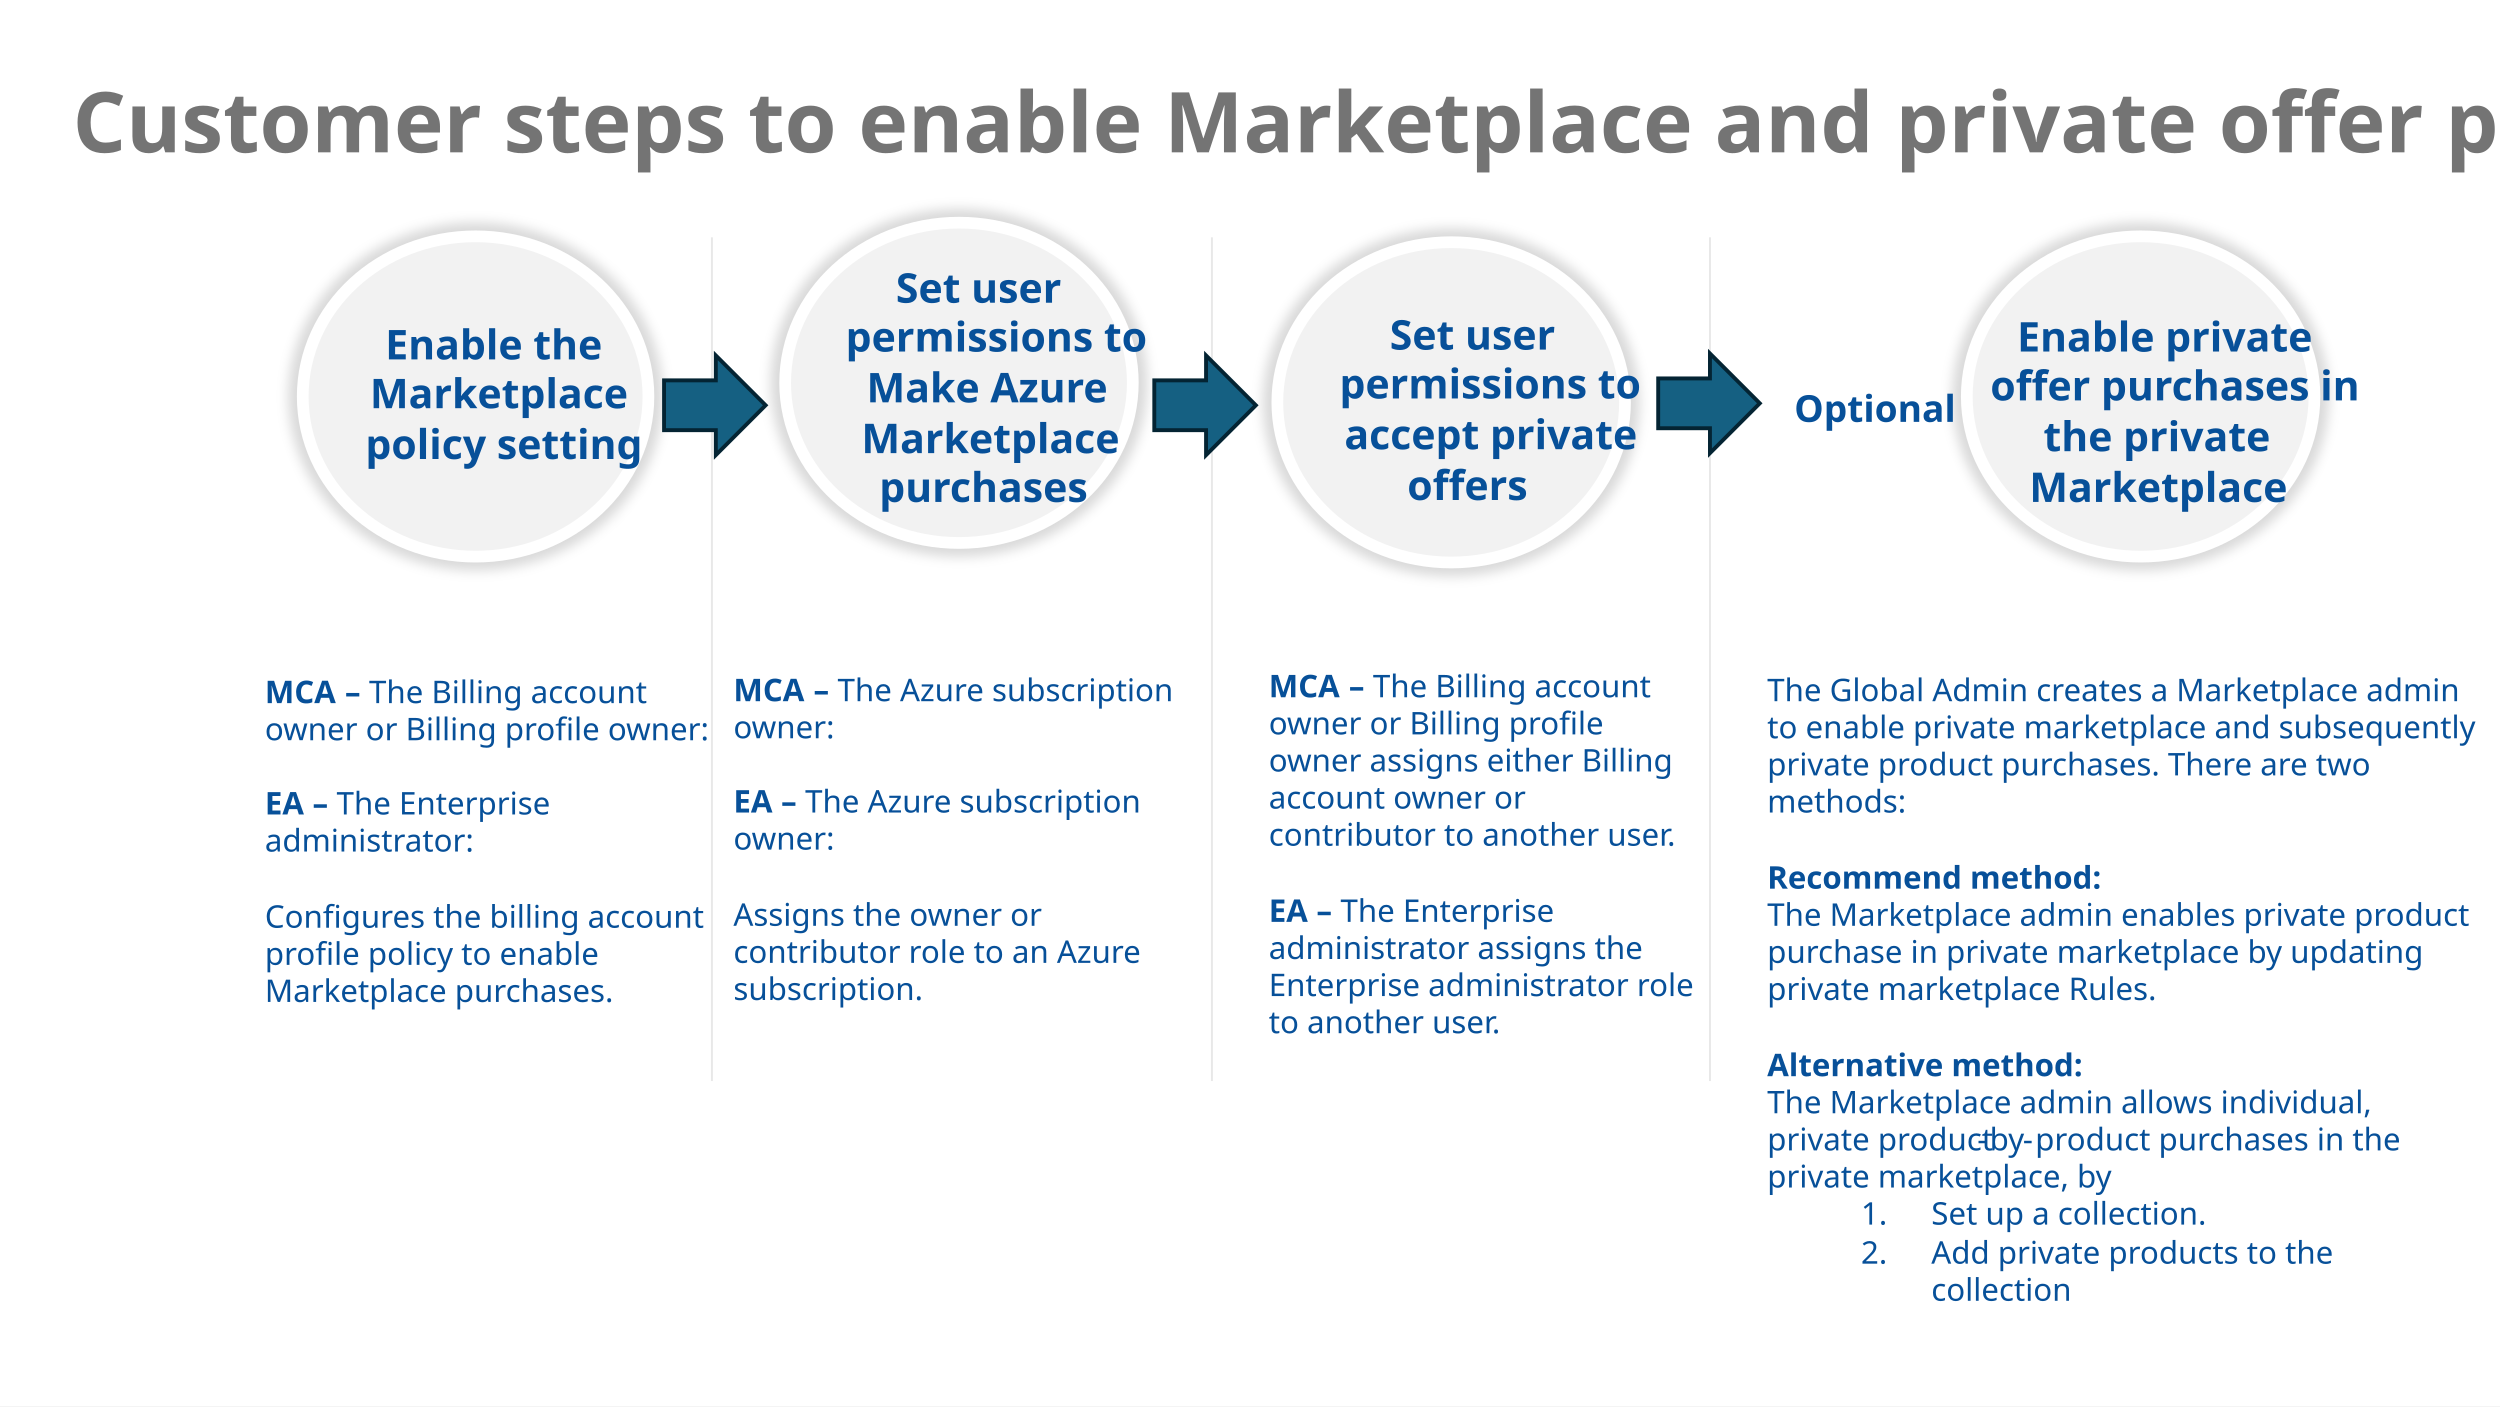
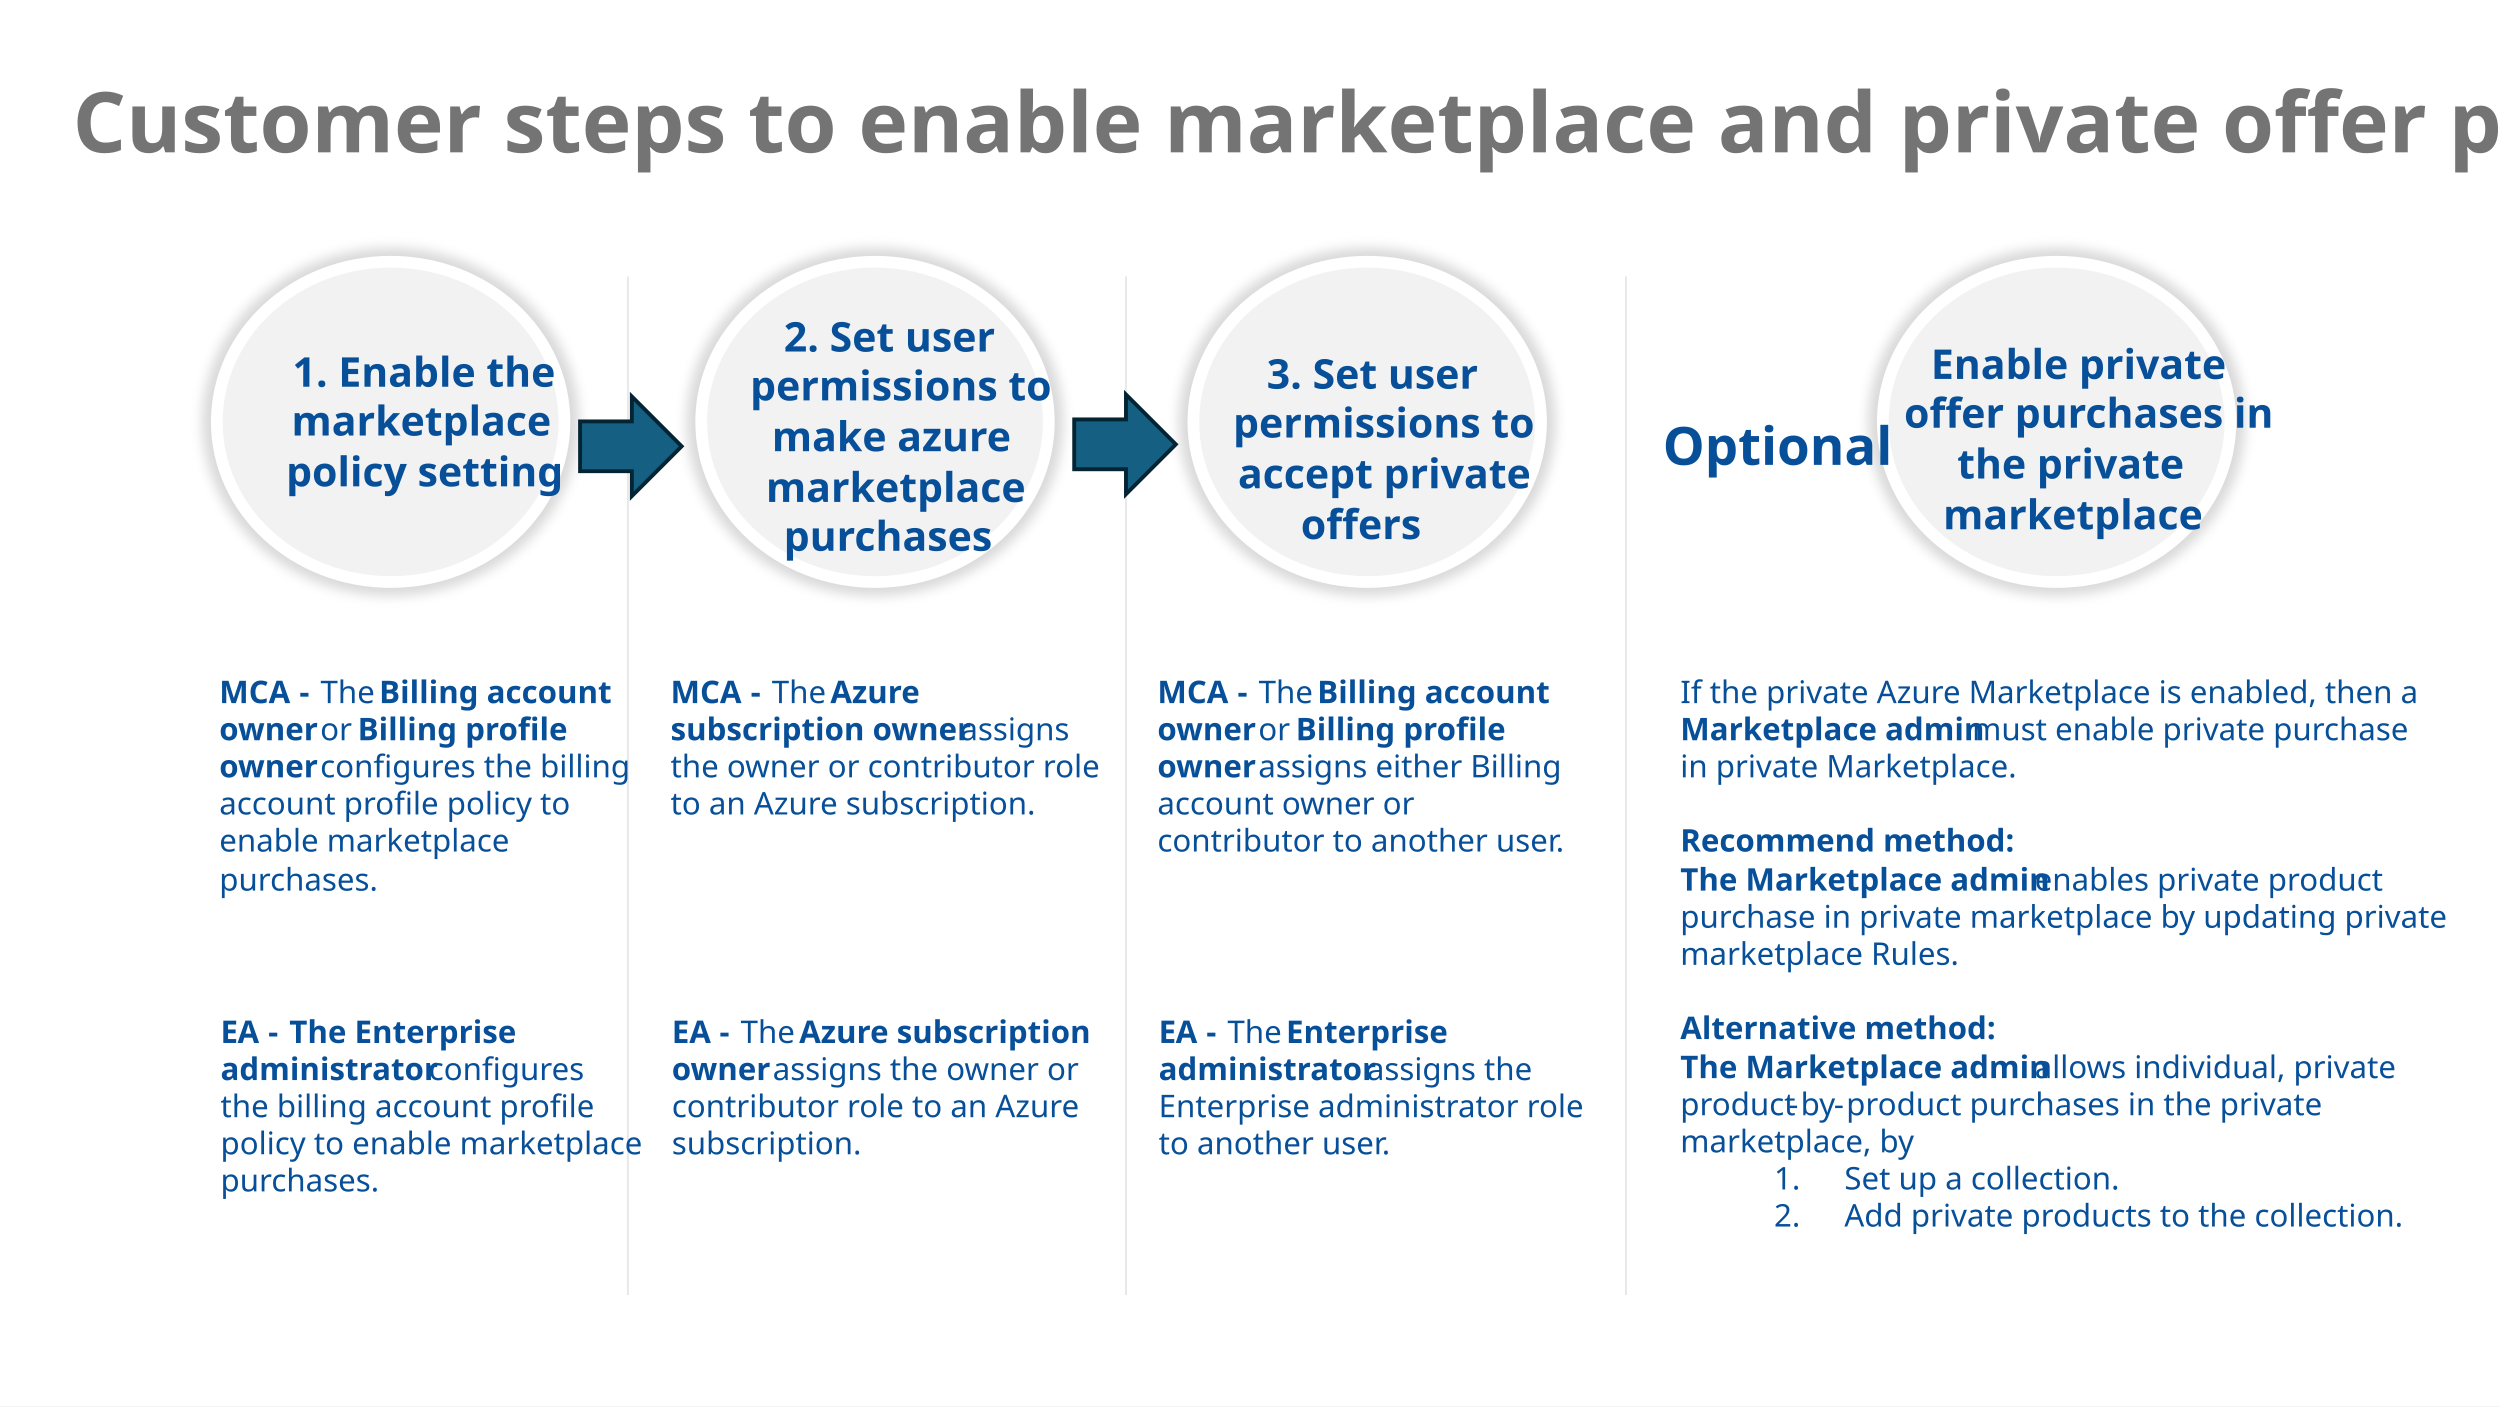
<svg xmlns="http://www.w3.org/2000/svg" width="1280" height="720" overflow="hidden">
  <defs>
    <filter id="fx0" x="-10%" y="-10%" width="120%" height="120%" filterUnits="userSpaceOnUse" primitiveUnits="userSpaceOnUse">
      <feComponentTransfer color-interpolation-filters="sRGB">
        <feFuncR type="discrete" tableValues="0 0" />
        <feFuncG type="discrete" tableValues="0 0" />
        <feFuncB type="discrete" tableValues="0 0" />
        <feFuncA type="linear" slope="0.149" intercept="0" />
      </feComponentTransfer>
      <feGaussianBlur stdDeviation="3.111 3.111" />
    </filter>
    <filter id="fx1" x="-10%" y="-10%" width="120%" height="120%" filterUnits="userSpaceOnUse" primitiveUnits="userSpaceOnUse">
      <feComponentTransfer color-interpolation-filters="sRGB">
        <feFuncR type="discrete" tableValues="0 0" />
        <feFuncG type="discrete" tableValues="0 0" />
        <feFuncB type="discrete" tableValues="0 0" />
        <feFuncA type="linear" slope="0.149" intercept="0" />
      </feComponentTransfer>
      <feGaussianBlur stdDeviation="3.111 3.111" />
    </filter>
    <filter id="fx2" x="-10%" y="-10%" width="120%" height="120%" filterUnits="userSpaceOnUse" primitiveUnits="userSpaceOnUse">
      <feComponentTransfer color-interpolation-filters="sRGB">
        <feFuncR type="discrete" tableValues="0 0" />
        <feFuncG type="discrete" tableValues="0 0" />
        <feFuncB type="discrete" tableValues="0 0" />
        <feFuncA type="linear" slope="0.149" intercept="0" />
      </feComponentTransfer>
      <feGaussianBlur stdDeviation="3.111 3.111" />
    </filter>
    <filter id="fx3" x="-10%" y="-10%" width="120%" height="120%" filterUnits="userSpaceOnUse" primitiveUnits="userSpaceOnUse">
      <feComponentTransfer color-interpolation-filters="sRGB">
        <feFuncR type="discrete" tableValues="0 0" />
        <feFuncG type="discrete" tableValues="0 0" />
        <feFuncB type="discrete" tableValues="0 0" />
        <feFuncA type="linear" slope="0.149" intercept="0" />
      </feComponentTransfer>
      <feGaussianBlur stdDeviation="3.111 3.111" />
    </filter>
    <clipPath id="clip4">
-       <path d="M243.5 121C194.623 121 155 157.713 155 203 155 248.287 194.623 285 243.5 285 292.377 285 332 248.287 332 203 332 157.713 292.377 121 243.5 121ZM1.90735e-05 1.07288e-05 1280 1.07288e-05 1280 720 1.90735e-05 720Z" fill-rule="evenodd" clip-rule="evenodd" />
+       <path d="M200 134C150.847 134 111 170.713 111 216 111 261.287 150.847 298 200 298 249.153 298 289 261.287 289 216 289 170.713 249.153 134 200 134ZM1.90735e-05 1.07288e-05 1280 1.07288e-05 1280 720 1.90735e-05 720Z" fill-rule="evenodd" clip-rule="evenodd" />
    </clipPath>
    <clipPath id="clip5">
-       <path d="M491 114C441.847 114 402 150.713 402 196 402 241.287 441.847 278 491 278 540.153 278 580 241.287 580 196 580 150.713 540.153 114 491 114ZM1.90735e-05 1.07288e-05 1280 1.07288e-05 1280 720 1.90735e-05 720Z" fill-rule="evenodd" clip-rule="evenodd" />
+       <path d="M448 134C398.847 134 359 170.713 359 216 359 261.287 398.847 298 448 298 497.153 298 537 261.287 537 216 537 170.713 497.153 134 448 134ZM1.90735e-05 1.07288e-05 1280 1.07288e-05 1280 720 1.90735e-05 720Z" fill-rule="evenodd" clip-rule="evenodd" />
    </clipPath>
    <clipPath id="clip6">
-       <path d="M743 124C693.847 124 654 160.713 654 206 654 251.287 693.847 288 743 288 792.153 288 832 251.287 832 206 832 160.713 792.153 124 743 124ZM1.90735e-05 1.07288e-05 1280 1.07288e-05 1280 720 1.90735e-05 720Z" fill-rule="evenodd" clip-rule="evenodd" />
+       <path d="M700 134C650.847 134 611 170.713 611 216 611 261.287 650.847 298 700 298 749.153 298 789 261.287 789 216 789 170.713 749.153 134 700 134ZM1.90735e-05 1.07288e-05 1280 1.07288e-05 1280 720 1.90735e-05 720Z" fill-rule="evenodd" clip-rule="evenodd" />
    </clipPath>
    <clipPath id="clip7">
-       <path d="M1096 121C1046.85 121 1007 157.713 1007 203 1007 248.287 1046.85 285 1096 285 1145.15 285 1185 248.287 1185 203 1185 157.713 1145.15 121 1096 121ZM1.90735e-05 1.07288e-05 1280 1.07288e-05 1280 720 1.90735e-05 720Z" fill-rule="evenodd" clip-rule="evenodd" />
+       <path d="M1053 134C1003.85 134 964 170.713 964 216 964 261.287 1003.85 298 1053 298 1102.15 298 1142 261.287 1142 216 1142 170.713 1102.15 134 1053 134ZM1.90735e-05 1.07288e-05 1280 1.07288e-05 1280 720 1.90735e-05 720Z" fill-rule="evenodd" clip-rule="evenodd" />
    </clipPath>
  </defs>
  <g>
    <rect x="0" y="0" width="1280" height="720" fill="#FFFFFF" />
    <g clip-path="url(#clip4)">
-       <g filter="url(#fx0)" transform="translate(136 103)">
-         <g>
-           <path d="M14.575 100C14.575 52.448 56.179 13.9 107.5 13.9 158.821 13.9 200.425 52.448 200.425 100 200.425 147.552 158.821 186.1 107.5 186.1 56.179 186.1 14.575 147.552 14.575 100Z" stroke="#FFFFFF" stroke-width="6" stroke-miterlimit="8" fill="#F2F2F2" fill-rule="evenodd" />
-         </g>
-       </g>
-     </g>
-     <path d="M155 203C155 157.713 194.623 121 243.5 121 292.377 121 332 157.713 332 203 332 248.287 292.377 285 243.5 285 194.623 285 155 248.287 155 203Z" stroke="#FFFFFF" stroke-width="6" stroke-miterlimit="8" fill="#F2F2F2" fill-rule="evenodd" />
-     <text fill="#075099" font-family="Segoe UI Semibold,Segoe UI Semibold_MSFontService,sans-serif" font-weight="600" font-size="21" transform="translate(197.23 184)">Enable the</text>
-     <text fill="#075099" font-family="Segoe UI Semibold,Segoe UI Semibold_MSFontService,sans-serif" font-weight="600" font-size="21" transform="translate(189.397 209)">Marketplace</text>
-     <text fill="#075099" font-family="Segoe UI Semibold,Segoe UI Semibold_MSFontService,sans-serif" font-weight="600" font-size="21" transform="translate(187.07 235)">policy setting</text>
-     <g clip-path="url(#clip5)">
-       <g filter="url(#fx1)" transform="translate(383 96)">
+       <g filter="url(#fx0)" transform="translate(92 116)">
        <g>
          <path d="M14.55 100C14.55 52.448 56.389 13.9 108 13.9 159.611 13.9 201.45 52.448 201.45 100 201.45 147.552 159.611 186.1 108 186.1 56.389 186.1 14.55 147.552 14.55 100Z" stroke="#FFFFFF" stroke-width="6" stroke-miterlimit="8" fill="#F2F2F2" fill-rule="evenodd" />
        </g>
      </g>
    </g>
-     <path d="M402 196C402 150.713 441.847 114 491 114 540.153 114 580 150.713 580 196 580 241.287 540.153 278 491 278 441.847 278 402 241.287 402 196Z" stroke="#FFFFFF" stroke-width="6" stroke-miterlimit="8" fill="#F2F2F2" fill-rule="evenodd" />
-     <g clip-path="url(#clip6)">
-       <g filter="url(#fx2)" transform="translate(635 106)">
+     <path d="M111 216C111 170.713 150.847 134 200 134 249.153 134 289 170.713 289 216 289 261.287 249.153 298 200 298 150.847 298 111 261.287 111 216Z" stroke="#FFFFFF" stroke-width="6" stroke-miterlimit="8" fill="#F2F2F2" fill-rule="evenodd" />
+     <text fill="#075099" font-family="Segoe UI Semibold,Segoe UI Semibold_MSFontService,sans-serif" font-weight="600" font-size="21" transform="translate(149.751 198)">1. Enable the</text>
+     <text fill="#075099" font-family="Segoe UI Semibold,Segoe UI Semibold_MSFontService,sans-serif" font-weight="600" font-size="21" transform="translate(149.231 223)">marketplace</text>
+     <text fill="#075099" font-family="Segoe UI Semibold,Segoe UI Semibold_MSFontService,sans-serif" font-weight="600" font-size="21" transform="translate(146.484 249)">policy setting</text>
+     <g clip-path="url(#clip5)">
+       <g filter="url(#fx1)" transform="translate(340 116)">
        <g>
          <path d="M14.55 100C14.55 52.448 56.389 13.9 108 13.9 159.611 13.9 201.45 52.448 201.45 100 201.45 147.552 159.611 186.1 108 186.1 56.389 186.1 14.55 147.552 14.55 100Z" stroke="#FFFFFF" stroke-width="6" stroke-miterlimit="8" fill="#F2F2F2" fill-rule="evenodd" />
        </g>
      </g>
    </g>
-     <path d="M654 206C654 160.713 693.847 124 743 124 792.153 124 832 160.713 832 206 832 251.287 792.153 288 743 288 693.847 288 654 251.287 654 206Z" stroke="#FFFFFF" stroke-width="6" stroke-miterlimit="8" fill="#F2F2F2" fill-rule="evenodd" />
-     <g clip-path="url(#clip7)">
-       <g filter="url(#fx3)" transform="translate(988 103)">
+     <path d="M359 216C359 170.713 398.847 134 448 134 497.153 134 537 170.713 537 216 537 261.287 497.153 298 448 298 398.847 298 359 261.287 359 216Z" stroke="#FFFFFF" stroke-width="6" stroke-miterlimit="8" fill="#F2F2F2" fill-rule="evenodd" />
+     <g clip-path="url(#clip6)">
+       <g filter="url(#fx2)" transform="translate(592 116)">
        <g>
          <path d="M14.55 100C14.55 52.448 56.389 13.9 108 13.9 159.611 13.9 201.45 52.448 201.45 100 201.45 147.552 159.611 186.1 108 186.1 56.389 186.1 14.55 147.552 14.55 100Z" stroke="#FFFFFF" stroke-width="6" stroke-miterlimit="8" fill="#F2F2F2" fill-rule="evenodd" />
        </g>
      </g>
    </g>
-     <path d="M1007 203C1007 157.713 1046.85 121 1096 121 1145.15 121 1185 157.713 1185 203 1185 248.287 1145.15 285 1096 285 1046.85 285 1007 248.287 1007 203Z" stroke="#FFFFFF" stroke-width="6" stroke-miterlimit="8" fill="#F2F2F2" fill-rule="evenodd" />
-     <path d="M364.5 121.5 364.5 553.5" stroke="#E8E8E8" stroke-miterlimit="8" fill="none" fill-rule="evenodd" />
-     <path d="M620.5 121.5 620.5 553.5" stroke="#E8E8E8" stroke-miterlimit="8" fill="none" fill-rule="evenodd" />
-     <text fill="#075099" font-family="Segoe UI Semibold,Segoe UI Semibold_MSFontService,sans-serif" font-weight="600" font-size="21" transform="translate(711.532 179)">Set user</text>
-     <text fill="#075099" font-family="Segoe UI Semibold,Segoe UI Semibold_MSFontService,sans-serif" font-weight="600" font-size="21" transform="translate(685.812 204)">permissions to</text>
-     <text fill="#075099" font-family="Segoe UI Semibold,Segoe UI Semibold_MSFontService,sans-serif" font-weight="600" font-size="21" transform="translate(688.319 230)">accept private</text>
-     <text fill="#075099" font-family="Segoe UI Semibold,Segoe UI Semibold_MSFontService,sans-serif" font-weight="600" font-size="21" transform="translate(720.519 256)">offers</text>
-     <text fill="#075099" font-family="Segoe UI Semibold,Segoe UI Semibold_MSFontService,sans-serif" font-weight="600" font-size="21" transform="translate(458.674 155)">Set user</text>
-     <text fill="#075099" font-family="Segoe UI Semibold,Segoe UI Semibold_MSFontService,sans-serif" font-weight="600" font-size="21" transform="translate(432.954 180)">permissions to</text>
-     <text fill="#075099" font-family="Segoe UI Semibold,Segoe UI Semibold_MSFontService,sans-serif" font-weight="600" font-size="21" transform="translate(443.668 206)">Make Azure</text>
-     <text fill="#075099" font-family="Segoe UI Semibold,Segoe UI Semibold_MSFontService,sans-serif" font-weight="600" font-size="21" transform="translate(441.054 232)">Marketplace</text>
-     <text fill="#075099" font-family="Segoe UI Semibold,Segoe UI Semibold_MSFontService,sans-serif" font-weight="600" font-size="21" transform="translate(450.168 257)">purchases</text>
-     <text fill="#075099" font-family="Segoe UI Semibold,Segoe UI Semibold_MSFontService,sans-serif" font-weight="600" font-size="21" transform="translate(1032.76 180)">Enable private</text>
-     <text fill="#075099" font-family="Segoe UI Semibold,Segoe UI Semibold_MSFontService,sans-serif" font-weight="600" font-size="21" transform="translate(1019.04 205)">offer purchases in</text>
-     <text fill="#075099" font-family="Segoe UI Semibold,Segoe UI Semibold_MSFontService,sans-serif" font-weight="600" font-size="21" transform="translate(1046.24 231)">the private</text>
-     <text fill="#075099" font-family="Segoe UI Semibold,Segoe UI Semibold_MSFontService,sans-serif" font-weight="600" font-size="21" transform="translate(1039.02 257)">Marketplace</text>
-     <text fill="#075099" font-family="Segoe UI,Segoe UI_MSFontService,sans-serif" font-weight="700" font-size="16" transform="translate(135.605 360)">MCA</text>
-     <text fill="#075099" font-family="Segoe UI,Segoe UI_MSFontService,sans-serif" font-weight="700" font-size="16" transform="translate(176.605 360)">–</text>
-     <text fill="#075099" font-family="Segoe UI,Segoe UI_MSFontService,sans-serif" font-weight="400" font-size="16" transform="translate(188.938 360)">The Billing account</text>
-     <text fill="#075099" font-family="Segoe UI,Segoe UI_MSFontService,sans-serif" font-weight="400" font-size="16" transform="translate(135.605 379)">owner or Billing profile owner:</text>
-     <text fill="#075099" font-family="Segoe UI,Segoe UI_MSFontService,sans-serif" font-weight="700" font-size="16" transform="translate(135.605 417)">EA</text>
-     <text fill="#075099" font-family="Segoe UI,Segoe UI_MSFontService,sans-serif" font-weight="700" font-size="16" transform="translate(159.998 417)">–</text>
-     <text fill="#075099" font-family="Segoe UI,Segoe UI_MSFontService,sans-serif" font-weight="400" font-size="16" transform="translate(172.332 417)">The Enterprise</text>
-     <text fill="#075099" font-family="Segoe UI,Segoe UI_MSFontService,sans-serif" font-weight="400" font-size="16" transform="translate(135.605 436)">administrator:</text>
-     <text fill="#075099" font-family="Segoe UI,Segoe UI_MSFontService,sans-serif" font-weight="400" font-size="16" transform="translate(135.605 475)">Configures the billing account</text>
-     <text fill="#075099" font-family="Segoe UI,Segoe UI_MSFontService,sans-serif" font-weight="400" font-size="16" transform="translate(135.605 494)">profile policy to enable</text>
-     <text fill="#075099" font-family="Segoe UI,Segoe UI_MSFontService,sans-serif" font-weight="400" font-size="16" transform="translate(135.605 513)">Marketplace purchases.</text>
-     <text fill="#075099" font-family="Segoe UI,Segoe UI_MSFontService,sans-serif" font-weight="700" font-size="16" transform="translate(375.502 359)">MCA</text>
-     <text fill="#075099" font-family="Segoe UI,Segoe UI_MSFontService,sans-serif" font-weight="700" font-size="16" transform="translate(416.502 359)">–</text>
-     <text fill="#075099" font-family="Segoe UI,Segoe UI_MSFontService,sans-serif" font-weight="400" font-size="16" transform="translate(428.835 359)">The Azure subscription</text>
-     <text fill="#075099" font-family="Segoe UI,Segoe UI_MSFontService,sans-serif" font-weight="400" font-size="16" transform="translate(375.502 378)">owner:</text>
-     <text fill="#075099" font-family="Segoe UI,Segoe UI_MSFontService,sans-serif" font-weight="700" font-size="16" transform="translate(375.502 416)">EA</text>
-     <text fill="#075099" font-family="Segoe UI,Segoe UI_MSFontService,sans-serif" font-weight="700" font-size="16" transform="translate(399.895 416)">–</text>
-     <text fill="#075099" font-family="Segoe UI,Segoe UI_MSFontService,sans-serif" font-weight="400" font-size="16" transform="translate(412.228 416)">The Azure subscription</text>
-     <text fill="#075099" font-family="Segoe UI,Segoe UI_MSFontService,sans-serif" font-weight="400" font-size="16" transform="translate(375.502 435)">owner:</text>
-     <text fill="#075099" font-family="Segoe UI,Segoe UI_MSFontService,sans-serif" font-weight="400" font-size="16" transform="translate(375.502 474)">Assigns the owner or</text>
-     <text fill="#075099" font-family="Segoe UI,Segoe UI_MSFontService,sans-serif" font-weight="400" font-size="16" transform="translate(375.502 493)">contributor role to an Azure</text>
-     <text fill="#075099" font-family="Segoe UI,Segoe UI_MSFontService,sans-serif" font-weight="400" font-size="16" transform="translate(375.502 512)">subscription.</text>
-     <text fill="#075099" font-family="Segoe UI,Segoe UI_MSFontService,sans-serif" font-weight="400" font-size="16" transform="translate(904.817 359)">The Global Admin creates a Marketplace admin</text>
-     <text fill="#075099" font-family="Segoe UI,Segoe UI_MSFontService,sans-serif" font-weight="400" font-size="16" transform="translate(904.817 378)">to enable private marketplace and subsequently</text>
-     <text fill="#075099" font-family="Segoe UI,Segoe UI_MSFontService,sans-serif" font-weight="400" font-size="16" transform="translate(904.817 397)">private product purchases. There are two</text>
-     <text fill="#075099" font-family="Segoe UI,Segoe UI_MSFontService,sans-serif" font-weight="400" font-size="16" transform="translate(904.817 416)">methods:</text>
-     <text fill="#075099" font-family="Segoe UI,Segoe UI_MSFontService,sans-serif" font-weight="700" font-size="16" transform="translate(904.817 455)">Recommend method:</text>
-     <text fill="#075099" font-family="Segoe UI,Segoe UI_MSFontService,sans-serif" font-weight="400" font-size="16" transform="translate(904.817 474)">The Marketplace admin enables private product</text>
-     <text fill="#075099" font-family="Segoe UI,Segoe UI_MSFontService,sans-serif" font-weight="400" font-size="16" transform="translate(904.817 493)">purchase in private marketplace by updating</text>
-     <text fill="#075099" font-family="Segoe UI,Segoe UI_MSFontService,sans-serif" font-weight="400" font-size="16" transform="translate(904.817 512)">private marketplace Rules.</text>
-     <text fill="#075099" font-family="Segoe UI,Segoe UI_MSFontService,sans-serif" font-weight="700" font-size="16" transform="translate(904.817 551)">Alternative method:</text>
-     <text fill="#075099" font-family="Segoe UI,Segoe UI_MSFontService,sans-serif" font-weight="400" font-size="16" transform="translate(904.817 570)">The Marketplace admin allows individual,</text>
-     <text fill="#075099" font-family="Segoe UI,Segoe UI_MSFontService,sans-serif" font-weight="400" font-size="16" transform="translate(904.817 589)">private product</text>
-     <text fill="#075099" font-family="Segoe UI,Segoe UI_MSFontService,sans-serif" font-weight="400" font-size="16" transform="translate(1012.36 589)">-</text>
-     <text fill="#075099" font-family="Segoe UI,Segoe UI_MSFontService,sans-serif" font-weight="400" font-size="16" transform="translate(1018.69 589)">by</text>
-     <text fill="#075099" font-family="Segoe UI,Segoe UI_MSFontService,sans-serif" font-weight="400" font-size="16" transform="translate(1035.69 589)">-</text>
-     <text fill="#075099" font-family="Segoe UI,Segoe UI_MSFontService,sans-serif" font-weight="400" font-size="16" transform="translate(1042.02 589)">product purchases in the</text>
-     <text fill="#075099" font-family="Segoe UI,Segoe UI_MSFontService,sans-serif" font-weight="400" font-size="16" transform="translate(904.817 608)">private marketplace, by</text>
-     <text fill="#075099" font-family="Segoe UI,Segoe UI_MSFontService,sans-serif" font-weight="400" font-size="16" transform="translate(952.817 627)">1.</text>
-     <text fill="#075099" font-family="Segoe UI,Segoe UI_MSFontService,sans-serif" font-weight="400" font-size="16" transform="translate(988.817 627)">Set up a collection.</text>
-     <text fill="#075099" font-family="Segoe UI,Segoe UI_MSFontService,sans-serif" font-weight="400" font-size="16" transform="translate(952.817 647)">2.</text>
-     <text fill="#075099" font-family="Segoe UI,Segoe UI_MSFontService,sans-serif" font-weight="400" font-size="16" transform="translate(988.817 647)">Add private products to the</text>
-     <text fill="#075099" font-family="Segoe UI,Segoe UI_MSFontService,sans-serif" font-weight="400" font-size="16" transform="translate(988.817 666)">collection</text>
-     <path d="M340 194.75 366.5 194.75 366.5 182 392 207.5 366.5 233 366.5 220.25 340 220.25Z" stroke="#042433" stroke-width="2" stroke-miterlimit="8" fill="#156082" fill-rule="evenodd" />
-     <path d="M591 194.75 617.5 194.75 617.5 182 643 207.5 617.5 233 617.5 220.25 591 220.25Z" stroke="#042433" stroke-width="2" stroke-miterlimit="8" fill="#156082" fill-rule="evenodd" />
-     <text fill="#747474" font-family="Segoe UI Light,Segoe UI Light_MSFontService,sans-serif" font-weight="700" font-size="43" transform="translate(37.1926 78)">Customer steps to enable Marketplace and private offer purchases</text>
-     <path d="M875.5 121.5 875.5 553.5" stroke="#E8E8E8" stroke-miterlimit="8" fill="none" fill-rule="evenodd" />
-     <path d="M849 193.75 875.5 193.75 875.5 181 901 206.5 875.5 232 875.5 219.25 849 219.25Z" stroke="#042433" stroke-width="2" stroke-miterlimit="8" fill="#156082" fill-rule="evenodd" />
-     <text fill="#075099" font-family="Segoe UI Semibold,Segoe UI Semibold_MSFontService,sans-serif" font-weight="600" font-size="19" transform="translate(918.631 216)">Optional</text>
-     <text fill="#075099" font-family="Segoe UI,Segoe UI_MSFontService,sans-serif" font-weight="700" font-size="16" transform="translate(649.6 357)">MCA</text>
-     <text fill="#075099" font-family="Segoe UI,Segoe UI_MSFontService,sans-serif" font-weight="700" font-size="16" transform="translate(690.6 357)">–</text>
-     <text fill="#075099" font-family="Segoe UI,Segoe UI_MSFontService,sans-serif" font-weight="400" font-size="16" transform="translate(702.933 357)">The Billing account</text>
-     <text fill="#075099" font-family="Segoe UI,Segoe UI_MSFontService,sans-serif" font-weight="400" font-size="16" transform="translate(649.6 376)">owner or Billing profile</text>
-     <text fill="#075099" font-family="Segoe UI,Segoe UI_MSFontService,sans-serif" font-weight="400" font-size="16" transform="translate(649.6 395)">owner assigns either Billing</text>
-     <text fill="#075099" font-family="Segoe UI,Segoe UI_MSFontService,sans-serif" font-weight="400" font-size="16" transform="translate(649.6 414)">account owner or</text>
-     <text fill="#075099" font-family="Segoe UI,Segoe UI_MSFontService,sans-serif" font-weight="400" font-size="16" transform="translate(649.6 433)">contributor to another user.</text>
-     <text fill="#075099" font-family="Segoe UI,Segoe UI_MSFontService,sans-serif" font-weight="700" font-size="16" transform="translate(649.6 472)">EA</text>
-     <text fill="#075099" font-family="Segoe UI,Segoe UI_MSFontService,sans-serif" font-weight="700" font-size="16" transform="translate(673.993 472)">–</text>
-     <text fill="#075099" font-family="Segoe UI,Segoe UI_MSFontService,sans-serif" font-weight="400" font-size="16" transform="translate(686.327 472)">The Enterprise</text>
-     <text fill="#075099" font-family="Segoe UI,Segoe UI_MSFontService,sans-serif" font-weight="400" font-size="16" transform="translate(649.6 491)">administrator assigns the</text>
-     <text fill="#075099" font-family="Segoe UI,Segoe UI_MSFontService,sans-serif" font-weight="400" font-size="16" transform="translate(649.6 510)">Enterprise administrator role</text>
-     <text fill="#075099" font-family="Segoe UI,Segoe UI_MSFontService,sans-serif" font-weight="400" font-size="16" transform="translate(649.6 529)">to another user.</text>
+     <path d="M611 216C611 170.713 650.847 134 700 134 749.153 134 789 170.713 789 216 789 261.287 749.153 298 700 298 650.847 298 611 261.287 611 216Z" stroke="#FFFFFF" stroke-width="6" stroke-miterlimit="8" fill="#F2F2F2" fill-rule="evenodd" />
+     <g clip-path="url(#clip7)">
+       <g filter="url(#fx3)" transform="translate(945 116)">
+         <g>
+           <path d="M14.55 100C14.55 52.448 56.389 13.9 108 13.9 159.611 13.9 201.45 52.448 201.45 100 201.45 147.552 159.611 186.1 108 186.1 56.389 186.1 14.55 147.552 14.55 100Z" stroke="#FFFFFF" stroke-width="6" stroke-miterlimit="8" fill="#F2F2F2" fill-rule="evenodd" />
+         </g>
+       </g>
+     </g>
+     <path d="M964 216C964 170.713 1003.85 134 1053 134 1102.15 134 1142 170.713 1142 216 1142 261.287 1102.15 298 1053 298 1003.85 298 964 261.287 964 216Z" stroke="#FFFFFF" stroke-width="6" stroke-miterlimit="8" fill="#F2F2F2" fill-rule="evenodd" />
+     <path d="M321.5 141.5 321.5 663.075" stroke="#E8E8E8" stroke-miterlimit="8" fill="none" fill-rule="evenodd" />
+     <path d="M576.5 141.5 576.5 663.075" stroke="#E8E8E8" stroke-miterlimit="8" fill="none" fill-rule="evenodd" />
+     <text fill="#075099" font-family="Segoe UI Semibold,Segoe UI Semibold_MSFontService,sans-serif" font-weight="600" font-size="21" transform="translate(648.566 199)">3. Set user</text>
+     <text fill="#075099" font-family="Segoe UI Semibold,Segoe UI Semibold_MSFontService,sans-serif" font-weight="600" font-size="21" transform="translate(631.32 224)">permissions to</text>
+     <text fill="#075099" font-family="Segoe UI Semibold,Segoe UI Semibold_MSFontService,sans-serif" font-weight="600" font-size="21" transform="translate(633.826 250)">accept private</text>
+     <text fill="#075099" font-family="Segoe UI Semibold,Segoe UI Semibold_MSFontService,sans-serif" font-weight="600" font-size="21" transform="translate(666.026 276)">offers</text>
+     <text fill="#075099" font-family="Segoe UI Semibold,Segoe UI Semibold_MSFontService,sans-serif" font-weight="600" font-size="21" transform="translate(401.297 180)">2. Set user</text>
+     <text fill="#075099" font-family="Segoe UI Semibold,Segoe UI Semibold_MSFontService,sans-serif" font-weight="600" font-size="21" transform="translate(384.051 205)">permissions to</text>
+     <text fill="#075099" font-family="Segoe UI Semibold,Segoe UI Semibold_MSFontService,sans-serif" font-weight="600" font-size="21" transform="translate(395.177 231)">make azure</text>
+     <text fill="#075099" font-family="Segoe UI Semibold,Segoe UI Semibold_MSFontService,sans-serif" font-weight="600" font-size="21" transform="translate(392.151 257)">marketplace</text>
+     <text fill="#075099" font-family="Segoe UI Semibold,Segoe UI Semibold_MSFontService,sans-serif" font-weight="600" font-size="21" transform="translate(401.264 282)">purchases</text>
+     <text fill="#075099" font-family="Segoe UI Semibold,Segoe UI Semibold_MSFontService,sans-serif" font-weight="600" font-size="21" transform="translate(988.599 194)">Enable private</text>
+     <text fill="#075099" font-family="Segoe UI Semibold,Segoe UI Semibold_MSFontService,sans-serif" font-weight="600" font-size="21" transform="translate(974.886 219)">offer purchases in</text>
+     <text fill="#075099" font-family="Segoe UI Semibold,Segoe UI Semibold_MSFontService,sans-serif" font-weight="600" font-size="21" transform="translate(1002.08 245)">the private</text>
+     <text fill="#075099" font-family="Segoe UI Semibold,Segoe UI Semibold_MSFontService,sans-serif" font-weight="600" font-size="21" transform="translate(994.859 271)">marketplace</text>
+     <text fill="#075099" font-family="Segoe UI,Segoe UI_MSFontService,sans-serif" font-weight="400" font-size="16" transform="translate(860.301 360)">If the private Azure Marketplace is enabled, then a</text>
+     <text fill="#075099" font-family="Segoe UI,Segoe UI_MSFontService,sans-serif" font-weight="700" font-size="16" transform="translate(860.301 379)">Marketplace admin</text>
+     <text fill="#075099" font-family="Segoe UI,Segoe UI_MSFontService,sans-serif" font-weight="400" font-size="16" transform="translate(1009.74 379)">must enable private purchase</text>
+     <text fill="#075099" font-family="Segoe UI,Segoe UI_MSFontService,sans-serif" font-weight="400" font-size="16" transform="translate(860.301 398)">in private Marketplace.</text>
+     <text fill="#075099" font-family="Segoe UI,Segoe UI_MSFontService,sans-serif" font-weight="700" font-size="16" transform="translate(860.301 436)">Recommend method:</text>
+     <text fill="#075099" font-family="Segoe UI,Segoe UI_MSFontService,sans-serif" font-weight="700" font-size="16" transform="translate(860.301 456)">The Marketplace admin</text>
+     <text fill="#075099" font-family="Segoe UI,Segoe UI_MSFontService,sans-serif" font-weight="400" font-size="16" transform="translate(1041.74 456)">enables private product</text>
+     <text fill="#075099" font-family="Segoe UI,Segoe UI_MSFontService,sans-serif" font-weight="400" font-size="16" transform="translate(860.301 475)">purchase in private marketplace by updating private</text>
+     <text fill="#075099" font-family="Segoe UI,Segoe UI_MSFontService,sans-serif" font-weight="400" font-size="16" transform="translate(860.301 494)">marketplace Rules.</text>
+     <text fill="#075099" font-family="Segoe UI,Segoe UI_MSFontService,sans-serif" font-weight="700" font-size="16" transform="translate(860.301 532)">Alternative method:</text>
+     <text fill="#075099" font-family="Segoe UI,Segoe UI_MSFontService,sans-serif" font-weight="700" font-size="16" transform="translate(860.301 552)">The Marketplace admin</text>
+     <text fill="#075099" font-family="Segoe UI,Segoe UI_MSFontService,sans-serif" font-weight="400" font-size="16" transform="translate(1041.74 552)">allows individual, private</text>
+     <text fill="#075099" font-family="Segoe UI,Segoe UI_MSFontService,sans-serif" font-weight="400" font-size="16" transform="translate(860.301 571)">product</text>
+     <text fill="#075099" font-family="Segoe UI,Segoe UI_MSFontService,sans-serif" font-weight="400" font-size="16" transform="translate(915.588 571)">-</text>
+     <text fill="#075099" font-family="Segoe UI,Segoe UI_MSFontService,sans-serif" font-weight="400" font-size="16" transform="translate(921.921 571)">by</text>
+     <text fill="#075099" font-family="Segoe UI,Segoe UI_MSFontService,sans-serif" font-weight="400" font-size="16" transform="translate(938.921 571)">-</text>
+     <text fill="#075099" font-family="Segoe UI,Segoe UI_MSFontService,sans-serif" font-weight="400" font-size="16" transform="translate(945.255 571)">product purchases in the private</text>
+     <text fill="#075099" font-family="Segoe UI,Segoe UI_MSFontService,sans-serif" font-weight="400" font-size="16" transform="translate(860.301 590)">marketplace, by</text>
+     <text fill="#075099" font-family="Segoe UI,Segoe UI_MSFontService,sans-serif" font-weight="400" font-size="16" transform="translate(908.301 609)">1.</text>
+     <text fill="#075099" font-family="Segoe UI,Segoe UI_MSFontService,sans-serif" font-weight="400" font-size="16" transform="translate(944.301 609)">Set up a collection.</text>
+     <text fill="#075099" font-family="Segoe UI,Segoe UI_MSFontService,sans-serif" font-weight="400" font-size="16" transform="translate(908.301 628)">2.</text>
+     <text fill="#075099" font-family="Segoe UI,Segoe UI_MSFontService,sans-serif" font-weight="400" font-size="16" transform="translate(944.301 628)">Add private products to the collection.</text>
+     <path d="M297 215.75 323.5 215.75 323.5 203 349 228.5 323.5 254 323.5 241.25 297 241.25Z" stroke="#042433" stroke-width="2" stroke-miterlimit="8" fill="#156082" fill-rule="evenodd" />
+     <path d="M550 214.75 576.5 214.75 576.5 202 602 227.5 576.5 253 576.5 240.25 550 240.25Z" stroke="#042433" stroke-width="2" stroke-miterlimit="8" fill="#156082" fill-rule="evenodd" />
+     <text fill="#747474" font-family="Segoe UI Light,Segoe UI Light_MSFontService,sans-serif" font-weight="700" font-size="43" transform="translate(37.1926 78)">Customer steps to enable marketplace and private offer purchases</text>
+     <path d="M832.5 141.5 832.5 663.075" stroke="#E8E8E8" stroke-miterlimit="8" fill="none" fill-rule="evenodd" />
+     <text fill="#075099" font-family="Segoe UI Semibold,Segoe UI Semibold_MSFontService,sans-serif" font-weight="600" font-size="27" transform="translate(851.338 238)">Optional</text>
+     <text fill="#075099" font-family="Segoe UI,Segoe UI_MSFontService,sans-serif" font-weight="700" font-size="16" transform="translate(112.261 360)">MCA</text>
+     <text fill="#075099" font-family="Segoe UI,Segoe UI_MSFontService,sans-serif" font-weight="700" font-size="16" transform="translate(153.261 360)">-</text>
+     <text fill="#075099" font-family="Segoe UI,Segoe UI_MSFontService,sans-serif" font-weight="400" font-size="16" transform="translate(164.094 360)">The</text>
+     <text fill="#075099" font-family="Segoe UI,Segoe UI_MSFontService,sans-serif" font-weight="700" font-size="16" transform="translate(194.094 360)">Billing account</text>
+     <text fill="#075099" font-family="Segoe UI,Segoe UI_MSFontService,sans-serif" font-weight="700" font-size="16" transform="translate(112.261 379)">owner</text>
+     <text fill="#075099" font-family="Segoe UI,Segoe UI_MSFontService,sans-serif" font-weight="400" font-size="16" transform="translate(163.928 379)">or</text>
+     <text fill="#075099" font-family="Segoe UI,Segoe UI_MSFontService,sans-serif" font-weight="700" font-size="16" transform="translate(183.094 379)">Billing profile</text>
+     <text fill="#075099" font-family="Segoe UI,Segoe UI_MSFontService,sans-serif" font-weight="700" font-size="16" transform="translate(112.261 398)">owner</text>
+     <text fill="#075099" font-family="Segoe UI,Segoe UI_MSFontService,sans-serif" font-weight="400" font-size="16" transform="translate(163.928 398)">configures the billing</text>
+     <text fill="#075099" font-family="Segoe UI,Segoe UI_MSFontService,sans-serif" font-weight="400" font-size="16" transform="translate(112.261 417)">account profile policy to</text>
+     <text fill="#075099" font-family="Segoe UI,Segoe UI_MSFontService,sans-serif" font-weight="400" font-size="16" transform="translate(112.261 436)">enable marketplace</text>
+     <text fill="#075099" font-family="Segoe UI,Segoe UI_MSFontService,sans-serif" font-weight="400" font-size="16" transform="translate(112.261 456)">purchases.</text>
+     <text fill="#075099" font-family="Segoe UI,Segoe UI_MSFontService,sans-serif" font-weight="700" font-size="16" transform="translate(343.32 360)">MCA</text>
+     <text fill="#075099" font-family="Segoe UI,Segoe UI_MSFontService,sans-serif" font-weight="700" font-size="16" transform="translate(384.32 360)">-</text>
+     <text fill="#075099" font-family="Segoe UI,Segoe UI_MSFontService,sans-serif" font-weight="400" font-size="16" transform="translate(395.154 360)">The</text>
+     <text fill="#075099" font-family="Segoe UI,Segoe UI_MSFontService,sans-serif" font-weight="700" font-size="16" transform="translate(425.154 360)">Azure</text>
+     <text fill="#075099" font-family="Segoe UI,Segoe UI_MSFontService,sans-serif" font-weight="700" font-size="16" transform="translate(343.32 379)">subscription owner</text>
+     <text fill="#075099" font-family="Segoe UI,Segoe UI_MSFontService,sans-serif" font-weight="400" font-size="16" transform="translate(491.714 379)">assigns</text>
+     <text fill="#075099" font-family="Segoe UI,Segoe UI_MSFontService,sans-serif" font-weight="400" font-size="16" transform="translate(343.32 398)">the owner or contributor role</text>
+     <text fill="#075099" font-family="Segoe UI,Segoe UI_MSFontService,sans-serif" font-weight="400" font-size="16" transform="translate(343.32 417)">to an Azure subscription.</text>
+     <text fill="#075099" font-family="Segoe UI,Segoe UI_MSFontService,sans-serif" font-weight="700" font-size="16" transform="translate(592.581 360)">MCA</text>
+     <text fill="#075099" font-family="Segoe UI,Segoe UI_MSFontService,sans-serif" font-weight="700" font-size="16" transform="translate(633.581 360)">-</text>
+     <text fill="#075099" font-family="Segoe UI,Segoe UI_MSFontService,sans-serif" font-weight="400" font-size="16" transform="translate(644.415 360)">The</text>
+     <text fill="#075099" font-family="Segoe UI,Segoe UI_MSFontService,sans-serif" font-weight="700" font-size="16" transform="translate(674.415 360)">Billing account</text>
+     <text fill="#075099" font-family="Segoe UI,Segoe UI_MSFontService,sans-serif" font-weight="700" font-size="16" transform="translate(592.581 379)">owner</text>
+     <text fill="#075099" font-family="Segoe UI,Segoe UI_MSFontService,sans-serif" font-weight="400" font-size="16" transform="translate(644.248 379)">or</text>
+     <text fill="#075099" font-family="Segoe UI,Segoe UI_MSFontService,sans-serif" font-weight="700" font-size="16" transform="translate(663.415 379)">Billing profile</text>
+     <text fill="#075099" font-family="Segoe UI,Segoe UI_MSFontService,sans-serif" font-weight="700" font-size="16" transform="translate(592.581 398)">owner</text>
+     <text fill="#075099" font-family="Segoe UI,Segoe UI_MSFontService,sans-serif" font-weight="400" font-size="16" transform="translate(644.248 398)">assigns either Billing</text>
+     <text fill="#075099" font-family="Segoe UI,Segoe UI_MSFontService,sans-serif" font-weight="400" font-size="16" transform="translate(592.581 417)">account owner or</text>
+     <text fill="#075099" font-family="Segoe UI,Segoe UI_MSFontService,sans-serif" font-weight="400" font-size="16" transform="translate(592.581 436)">contributor to another user.</text>
+     <text fill="#075099" font-family="Segoe UI,Segoe UI_MSFontService,sans-serif" font-weight="700" font-size="16" transform="translate(112.901 534)">E</text>
+     <text fill="#075099" font-family="Segoe UI,Segoe UI_MSFontService,sans-serif" font-weight="700" font-size="16" transform="translate(121.628 534)">A</text>
+     <text fill="#075099" font-family="Segoe UI,Segoe UI_MSFontService,sans-serif" font-weight="700" font-size="16" transform="translate(137.294 534)">-</text>
+     <text fill="#075099" font-family="Segoe UI,Segoe UI_MSFontService,sans-serif" font-weight="700" font-size="16" transform="translate(148.128 534)">The Enterprise</text>
+     <text fill="#075099" font-family="Segoe UI,Segoe UI_MSFontService,sans-serif" font-weight="700" font-size="16" transform="translate(112.901 553)">administrator</text>
+     <text fill="#075099" font-family="Segoe UI,Segoe UI_MSFontService,sans-serif" font-weight="400" font-size="16" transform="translate(219.508 553)">configures</text>
+     <text fill="#075099" font-family="Segoe UI,Segoe UI_MSFontService,sans-serif" font-weight="400" font-size="16" transform="translate(112.901 572)">the billing account profile</text>
+     <text fill="#075099" font-family="Segoe UI,Segoe UI_MSFontService,sans-serif" font-weight="400" font-size="16" transform="translate(112.901 591)">policy to enable marketplace</text>
+     <text fill="#075099" font-family="Segoe UI,Segoe UI_MSFontService,sans-serif" font-weight="400" font-size="16" transform="translate(112.901 610)">purchases.</text>
+     <text fill="#075099" font-family="Segoe UI,Segoe UI_MSFontService,sans-serif" font-weight="700" font-size="16" transform="translate(343.96 534)">EA</text>
+     <text fill="#075099" font-family="Segoe UI,Segoe UI_MSFontService,sans-serif" font-weight="700" font-size="16" transform="translate(368.354 534)">-</text>
+     <text fill="#075099" font-family="Segoe UI,Segoe UI_MSFontService,sans-serif" font-weight="400" font-size="16" transform="translate(379.187 534)">The</text>
+     <text fill="#075099" font-family="Segoe UI,Segoe UI_MSFontService,sans-serif" font-weight="700" font-size="16" transform="translate(409.187 534)">Azure subscription</text>
+     <text fill="#075099" font-family="Segoe UI,Segoe UI_MSFontService,sans-serif" font-weight="700" font-size="16" transform="translate(343.96 553)">owner</text>
+     <text fill="#075099" font-family="Segoe UI,Segoe UI_MSFontService,sans-serif" font-weight="400" font-size="16" transform="translate(395.627 553)">assigns the owner or</text>
+     <text fill="#075099" font-family="Segoe UI,Segoe UI_MSFontService,sans-serif" font-weight="400" font-size="16" transform="translate(343.96 572)">contributor role to an Azure</text>
+     <text fill="#075099" font-family="Segoe UI,Segoe UI_MSFontService,sans-serif" font-weight="400" font-size="16" transform="translate(343.96 591)">subscription.</text>
+     <text fill="#075099" font-family="Segoe UI,Segoe UI_MSFontService,sans-serif" font-weight="700" font-size="16" transform="translate(593.221 534)">E</text>
+     <text fill="#075099" font-family="Segoe UI,Segoe UI_MSFontService,sans-serif" font-weight="700" font-size="16" transform="translate(601.948 534)">A</text>
+     <text fill="#075099" font-family="Segoe UI,Segoe UI_MSFontService,sans-serif" font-weight="700" font-size="16" transform="translate(617.615 534)">-</text>
+     <text fill="#075099" font-family="Segoe UI,Segoe UI_MSFontService,sans-serif" font-weight="400" font-size="16" transform="translate(628.448 534)">The</text>
+     <text fill="#075099" font-family="Segoe UI,Segoe UI_MSFontService,sans-serif" font-weight="700" font-size="16" transform="translate(658.448 534)">Enterprise</text>
+     <text fill="#075099" font-family="Segoe UI,Segoe UI_MSFontService,sans-serif" font-weight="700" font-size="16" transform="translate(593.221 553)">administrator</text>
+     <text fill="#075099" font-family="Segoe UI,Segoe UI_MSFontService,sans-serif" font-weight="400" font-size="16" transform="translate(699.828 553)">assigns the</text>
+     <text fill="#075099" font-family="Segoe UI,Segoe UI_MSFontService,sans-serif" font-weight="400" font-size="16" transform="translate(593.221 572)">Enterprise administrator role</text>
+     <text fill="#075099" font-family="Segoe UI,Segoe UI_MSFontService,sans-serif" font-weight="400" font-size="16" transform="translate(593.221 591)">to another user.</text>
  </g>
</svg>
